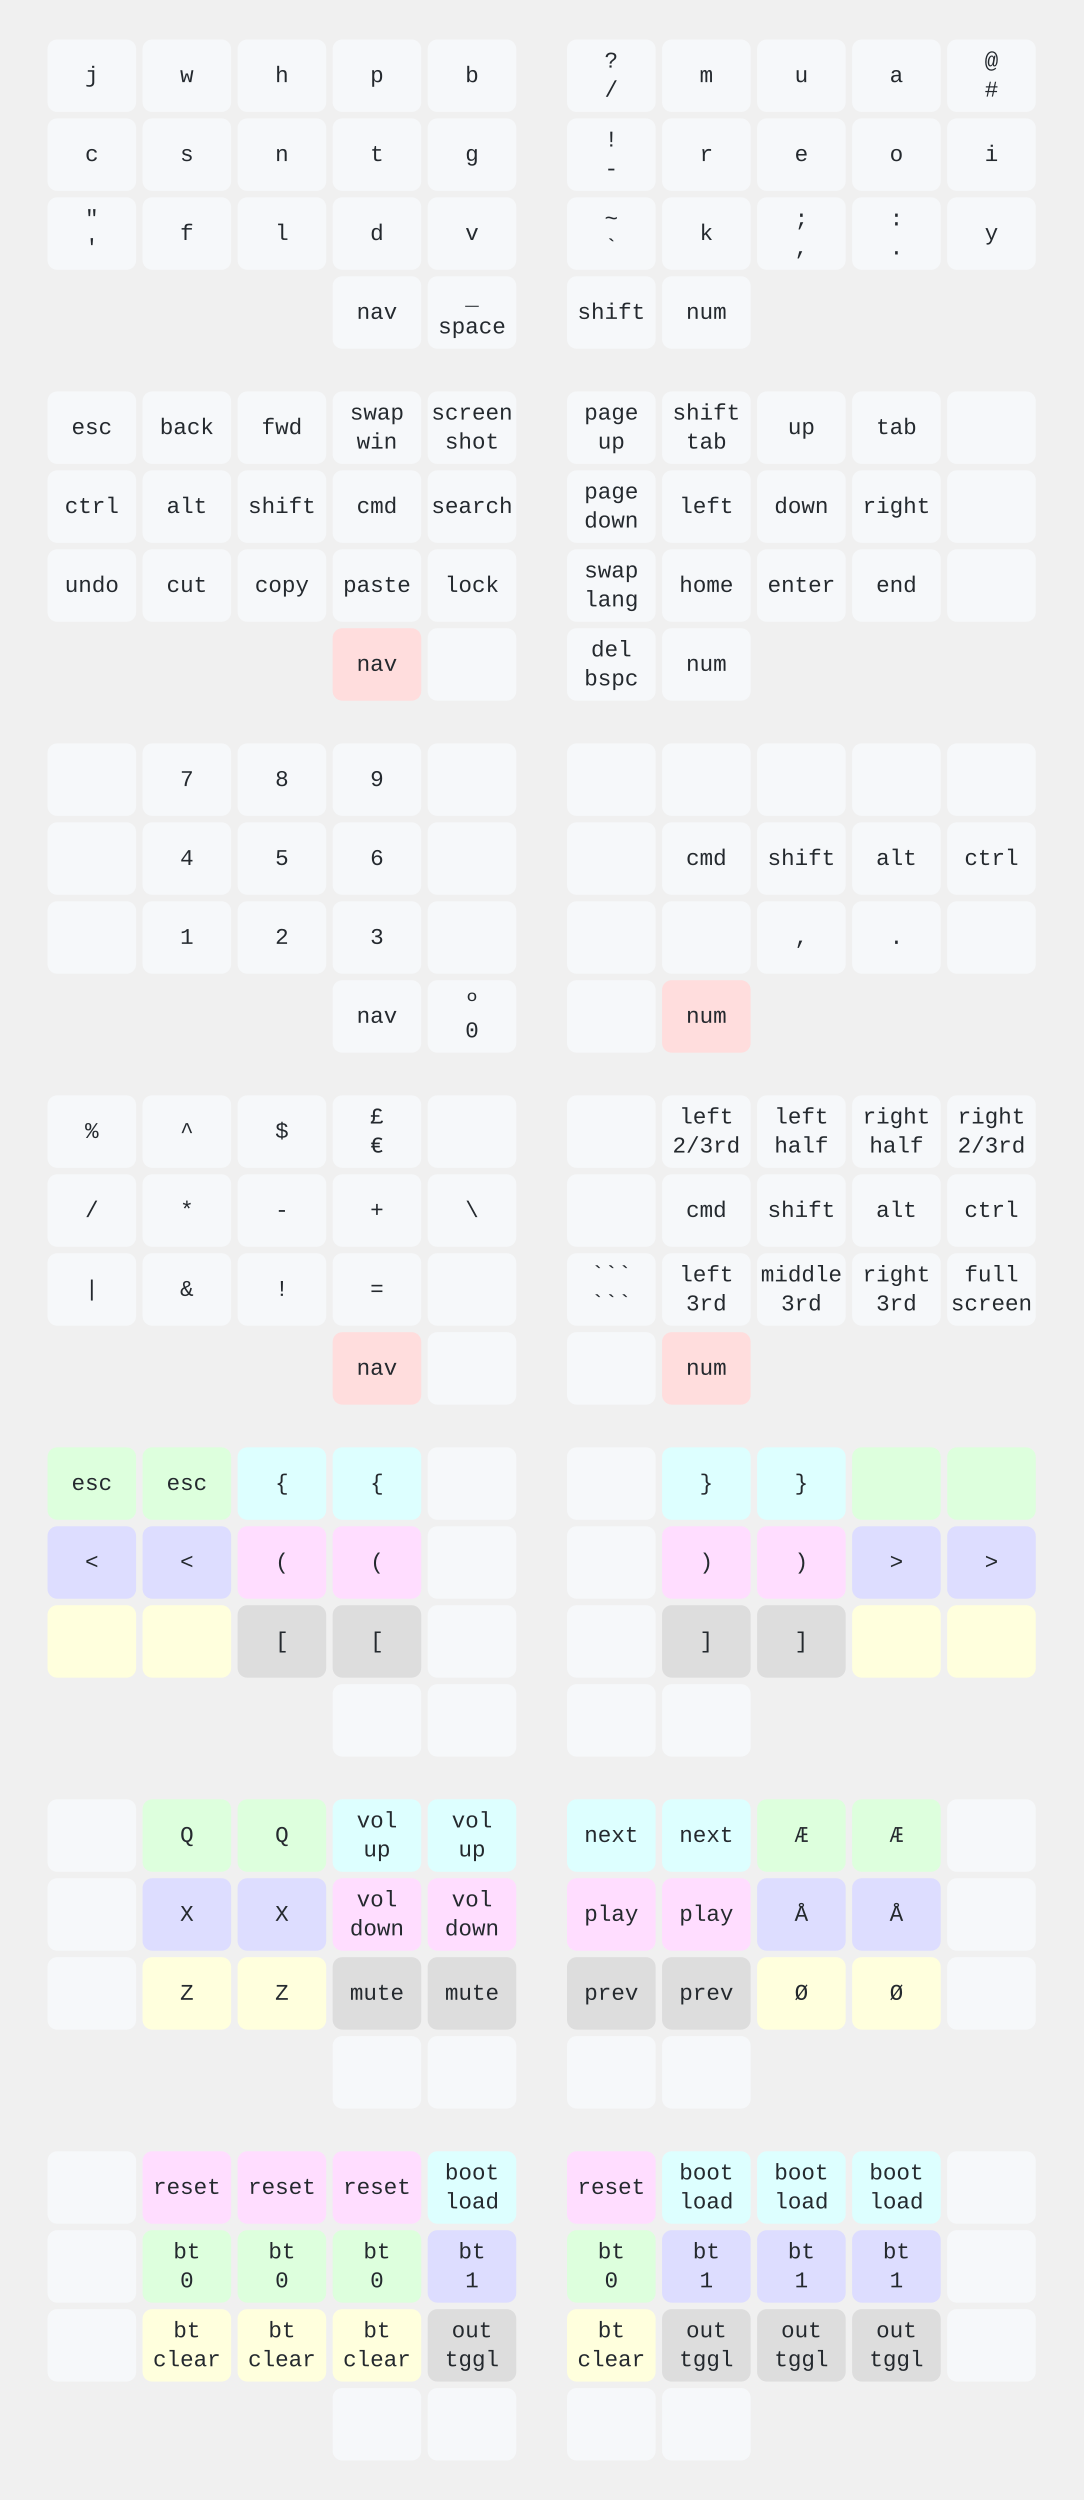
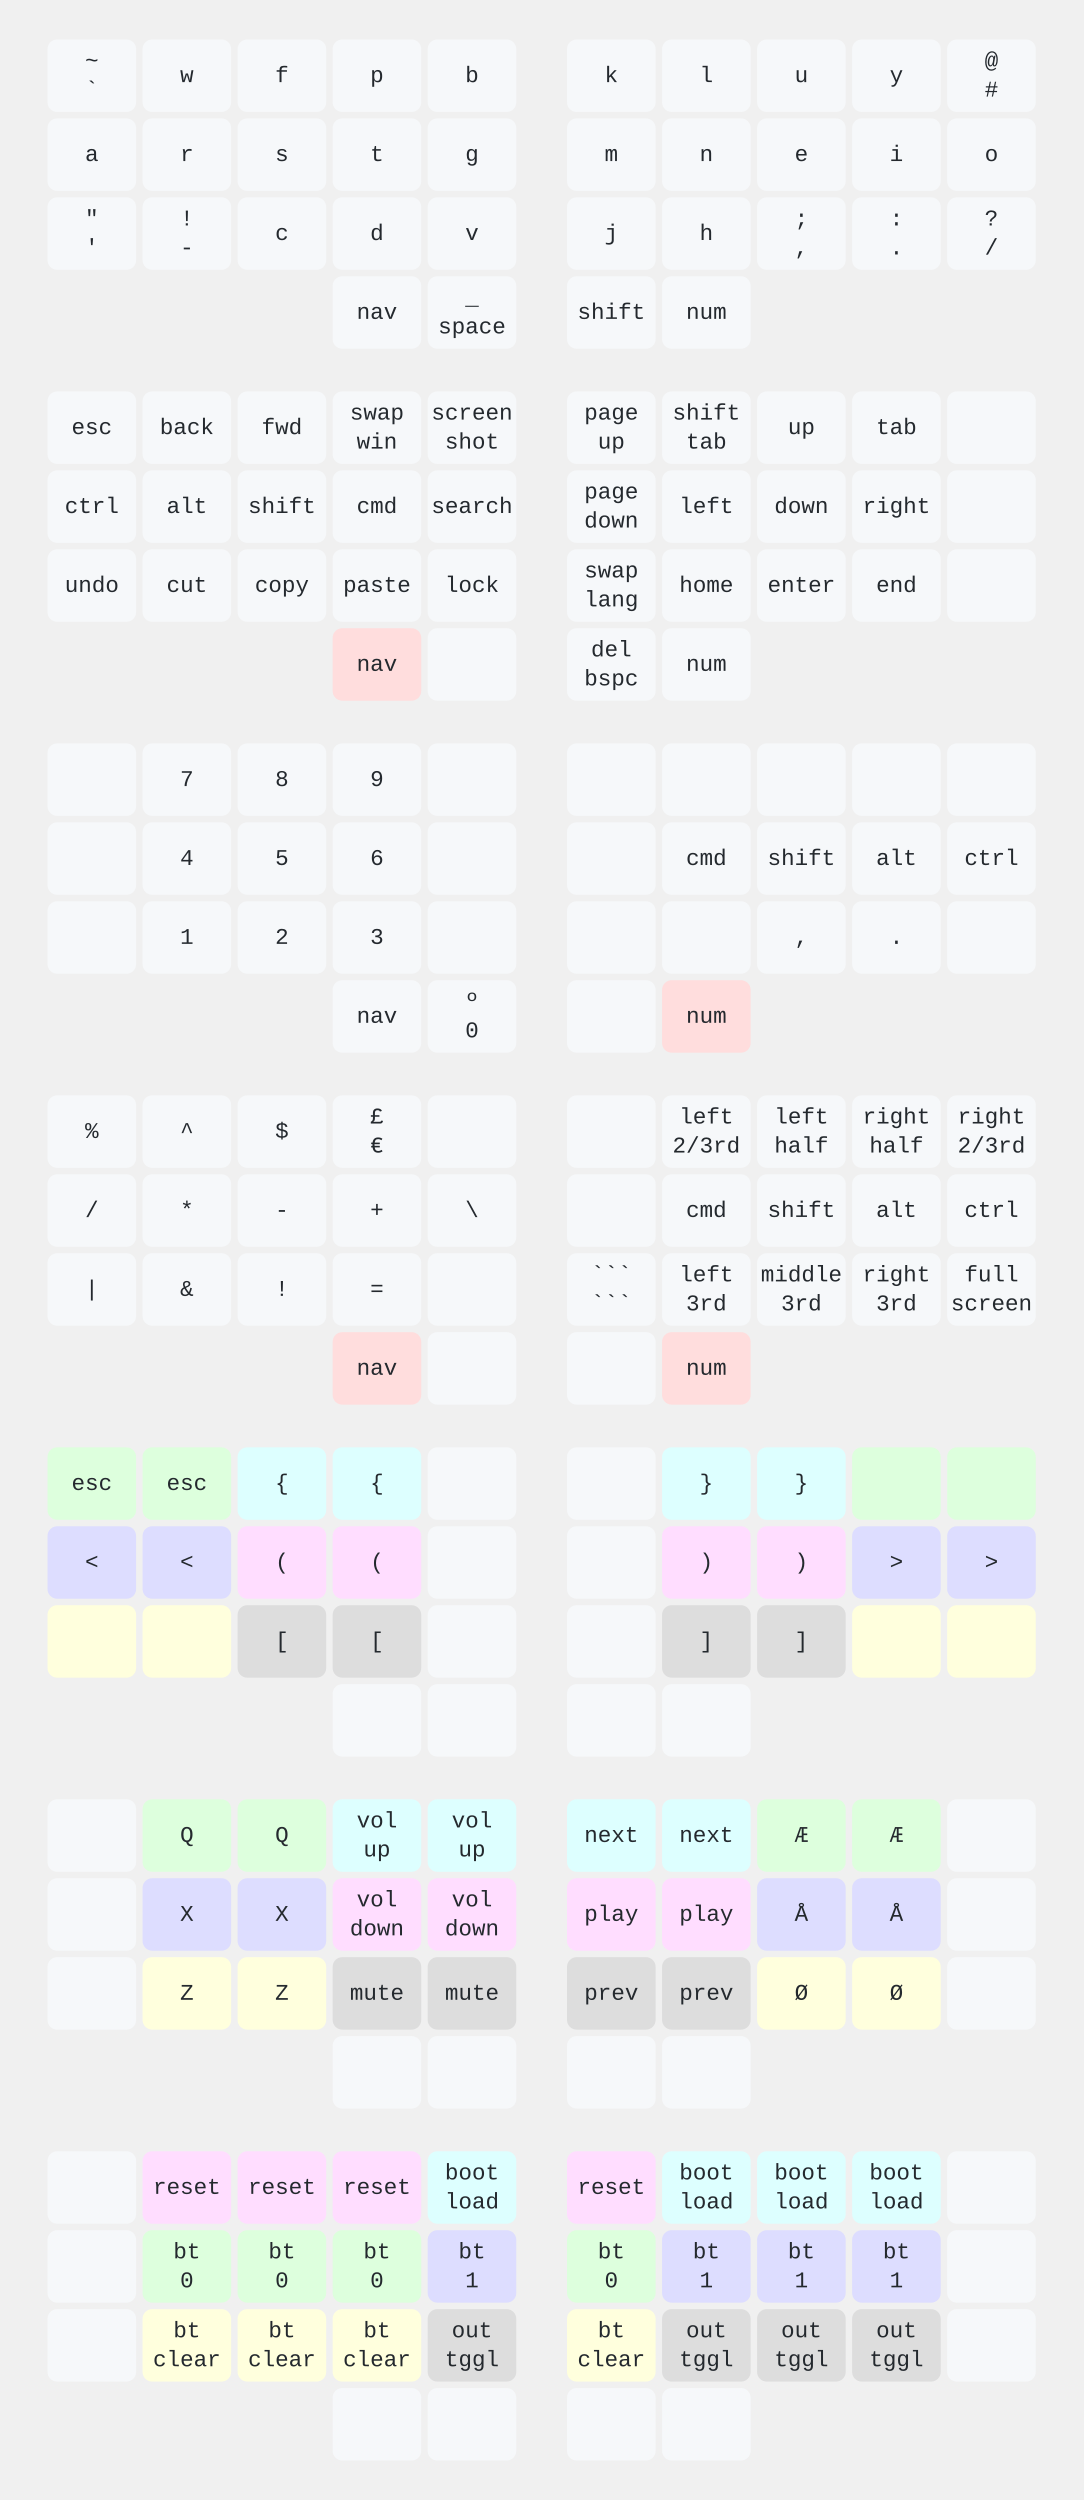
<svg xmlns="http://www.w3.org/2000/svg" width="672.5" height="1552.0" viewBox="0 0 672.5 1552.0">
  <style>
    svg {
        font-family: SFMono-Regular,Consolas,Liberation Mono,Menlo,monospace;
        font-size: 14px;
        font-kerning: normal;
        text-rendering: optimizeLegibility;
        fill: #24292e;
    }

    rect {
        fill: #f6f8fa;
    }

    .green {
        fill: #fdd;
    }

    .green {
        fill: #dfd;
    }

    .purple {
        fill: #ddf;
    }

    .yellow {
        fill: #ffd;
    }

    .blue {
        fill: #dff;
    }

    .pink {
        fill: #fdf;
    }

    .grey {
        fill: #ddd;
    }

    .red {
        fill: #fdd;
    }

    .none {
        fill: #fff;
        fill-opacity: 0.0;
    }
</style>
  <rect rx="6" ry="6" x="29.5" y="24.5" width="55" height="45" class="" />
-   <text text-anchor="middle" dominant-baseline="middle" x="57.0" y="47.0">j</text>
+   <text text-anchor="middle" dominant-baseline="middle" x="57.0" y="38.0">~</text>
+   <text text-anchor="middle" dominant-baseline="middle" x="57.0" y="56.0">`</text>
  <rect rx="6" ry="6" x="88.5" y="24.5" width="55" height="45" class="" />
  <text text-anchor="middle" dominant-baseline="middle" x="116.0" y="47.0">w</text>
  <rect rx="6" ry="6" x="147.5" y="24.5" width="55" height="45" class="" />
-   <text text-anchor="middle" dominant-baseline="middle" x="175.0" y="47.0">h</text>
+   <text text-anchor="middle" dominant-baseline="middle" x="175.0" y="47.0">f</text>
  <rect rx="6" ry="6" x="206.5" y="24.5" width="55" height="45" class="" />
  <text text-anchor="middle" dominant-baseline="middle" x="234.0" y="47.0">p</text>
  <rect rx="6" ry="6" x="265.5" y="24.5" width="55" height="45" class="" />
  <text text-anchor="middle" dominant-baseline="middle" x="293.0" y="47.0">b</text>
  <rect rx="6" ry="6" x="29.5" y="73.5" width="55" height="45" class="" />
-   <text text-anchor="middle" dominant-baseline="middle" x="57.0" y="96.0">c</text>
+   <text text-anchor="middle" dominant-baseline="middle" x="57.0" y="96.0">a</text>
  <rect rx="6" ry="6" x="88.5" y="73.5" width="55" height="45" class="" />
-   <text text-anchor="middle" dominant-baseline="middle" x="116.0" y="96.0">s</text>
+   <text text-anchor="middle" dominant-baseline="middle" x="116.0" y="96.0">r</text>
  <rect rx="6" ry="6" x="147.5" y="73.5" width="55" height="45" class="" />
-   <text text-anchor="middle" dominant-baseline="middle" x="175.0" y="96.0">n</text>
+   <text text-anchor="middle" dominant-baseline="middle" x="175.0" y="96.0">s</text>
  <rect rx="6" ry="6" x="206.5" y="73.5" width="55" height="45" class="" />
  <text text-anchor="middle" dominant-baseline="middle" x="234.0" y="96.0">t</text>
  <rect rx="6" ry="6" x="265.5" y="73.5" width="55" height="45" class="" />
  <text text-anchor="middle" dominant-baseline="middle" x="293.0" y="96.0">g</text>
  <rect rx="6" ry="6" x="29.5" y="122.5" width="55" height="45" class="" />
  <text text-anchor="middle" dominant-baseline="middle" x="57.0" y="136.0">"</text>
  <text text-anchor="middle" dominant-baseline="middle" x="57.0" y="154.0">'</text>
  <rect rx="6" ry="6" x="88.5" y="122.5" width="55" height="45" class="" />
-   <text text-anchor="middle" dominant-baseline="middle" x="116.0" y="145.0">f</text>
+   <text text-anchor="middle" dominant-baseline="middle" x="116.0" y="136.0">!</text>
+   <text text-anchor="middle" dominant-baseline="middle" x="116.0" y="154.0">-</text>
  <rect rx="6" ry="6" x="147.5" y="122.5" width="55" height="45" class="" />
-   <text text-anchor="middle" dominant-baseline="middle" x="175.0" y="145.0">l</text>
+   <text text-anchor="middle" dominant-baseline="middle" x="175.0" y="145.0">c</text>
  <rect rx="6" ry="6" x="206.5" y="122.5" width="55" height="45" class="" />
  <text text-anchor="middle" dominant-baseline="middle" x="234.0" y="145.0">d</text>
  <rect rx="6" ry="6" x="265.5" y="122.5" width="55" height="45" class="" />
  <text text-anchor="middle" dominant-baseline="middle" x="293.0" y="145.0">v</text>
  <rect rx="6" ry="6" x="352.0" y="24.5" width="55" height="45" class="" />
-   <text text-anchor="middle" dominant-baseline="middle" x="379.5" y="38.0">?</text>
-   <text text-anchor="middle" dominant-baseline="middle" x="379.5" y="56.0">/</text>
+   <text text-anchor="middle" dominant-baseline="middle" x="379.5" y="47.0">k</text>
  <rect rx="6" ry="6" x="411.0" y="24.5" width="55" height="45" class="" />
-   <text text-anchor="middle" dominant-baseline="middle" x="438.5" y="47.0">m</text>
+   <text text-anchor="middle" dominant-baseline="middle" x="438.5" y="47.0">l</text>
  <rect rx="6" ry="6" x="470.0" y="24.5" width="55" height="45" class="" />
  <text text-anchor="middle" dominant-baseline="middle" x="497.5" y="47.0">u</text>
  <rect rx="6" ry="6" x="529.0" y="24.5" width="55" height="45" class="" />
-   <text text-anchor="middle" dominant-baseline="middle" x="556.5" y="47.0">a</text>
+   <text text-anchor="middle" dominant-baseline="middle" x="556.5" y="47.0">y</text>
  <rect rx="6" ry="6" x="588.0" y="24.5" width="55" height="45" class="" />
  <text text-anchor="middle" dominant-baseline="middle" x="615.5" y="38.0">@</text>
  <text text-anchor="middle" dominant-baseline="middle" x="615.5" y="56.0">#</text>
  <rect rx="6" ry="6" x="352.0" y="73.5" width="55" height="45" class="" />
-   <text text-anchor="middle" dominant-baseline="middle" x="379.5" y="87.0">!</text>
-   <text text-anchor="middle" dominant-baseline="middle" x="379.5" y="105.0">-</text>
+   <text text-anchor="middle" dominant-baseline="middle" x="379.5" y="96.0">m</text>
  <rect rx="6" ry="6" x="411.0" y="73.5" width="55" height="45" class="" />
-   <text text-anchor="middle" dominant-baseline="middle" x="438.5" y="96.0">r</text>
+   <text text-anchor="middle" dominant-baseline="middle" x="438.5" y="96.0">n</text>
  <rect rx="6" ry="6" x="470.0" y="73.5" width="55" height="45" class="" />
  <text text-anchor="middle" dominant-baseline="middle" x="497.5" y="96.0">e</text>
  <rect rx="6" ry="6" x="529.0" y="73.5" width="55" height="45" class="" />
-   <text text-anchor="middle" dominant-baseline="middle" x="556.5" y="96.0">o</text>
+   <text text-anchor="middle" dominant-baseline="middle" x="556.5" y="96.0">i</text>
  <rect rx="6" ry="6" x="588.0" y="73.5" width="55" height="45" class="" />
-   <text text-anchor="middle" dominant-baseline="middle" x="615.5" y="96.0">i</text>
+   <text text-anchor="middle" dominant-baseline="middle" x="615.5" y="96.0">o</text>
  <rect rx="6" ry="6" x="352.0" y="122.5" width="55" height="45" class="" />
-   <text text-anchor="middle" dominant-baseline="middle" x="379.5" y="136.0">~</text>
-   <text text-anchor="middle" dominant-baseline="middle" x="379.5" y="154.0">`</text>
+   <text text-anchor="middle" dominant-baseline="middle" x="379.5" y="145.0">j</text>
  <rect rx="6" ry="6" x="411.0" y="122.5" width="55" height="45" class="" />
-   <text text-anchor="middle" dominant-baseline="middle" x="438.5" y="145.0">k</text>
+   <text text-anchor="middle" dominant-baseline="middle" x="438.5" y="145.0">h</text>
  <rect rx="6" ry="6" x="470.0" y="122.5" width="55" height="45" class="" />
  <text text-anchor="middle" dominant-baseline="middle" x="497.5" y="136.0">;</text>
  <text text-anchor="middle" dominant-baseline="middle" x="497.5" y="154.0">,</text>
  <rect rx="6" ry="6" x="529.0" y="122.5" width="55" height="45" class="" />
  <text text-anchor="middle" dominant-baseline="middle" x="556.5" y="136.0">:</text>
  <text text-anchor="middle" dominant-baseline="middle" x="556.5" y="154.0">.</text>
  <rect rx="6" ry="6" x="588.0" y="122.5" width="55" height="45" class="" />
-   <text text-anchor="middle" dominant-baseline="middle" x="615.5" y="145.0">y</text>
+   <text text-anchor="middle" dominant-baseline="middle" x="615.5" y="136.0">?</text>
+   <text text-anchor="middle" dominant-baseline="middle" x="615.5" y="154.0">/</text>
  <rect rx="6" ry="6" x="206.5" y="171.5" width="55" height="45" class="" />
  <text text-anchor="middle" dominant-baseline="middle" x="234.0" y="194.0">nav</text>
  <rect rx="6" ry="6" x="265.5" y="171.5" width="55" height="45" class="" />
  <text text-anchor="middle" dominant-baseline="middle" x="293.0" y="185.0">_</text>
  <text text-anchor="middle" dominant-baseline="middle" x="293.0" y="203.0">space</text>
  <rect rx="6" ry="6" x="352.0" y="171.5" width="55" height="45" class="" />
  <text text-anchor="middle" dominant-baseline="middle" x="379.5" y="194.0">shift</text>
  <rect rx="6" ry="6" x="411.0" y="171.5" width="55" height="45" class="" />
  <text text-anchor="middle" dominant-baseline="middle" x="438.5" y="194.0">num</text>
  <rect rx="6" ry="6" x="29.5" y="243.0" width="55" height="45" class="" />
  <text text-anchor="middle" dominant-baseline="middle" x="57.0" y="265.5">esc</text>
  <rect rx="6" ry="6" x="88.5" y="243.0" width="55" height="45" class="" />
  <text text-anchor="middle" dominant-baseline="middle" x="116.0" y="265.5">back</text>
  <rect rx="6" ry="6" x="147.5" y="243.0" width="55" height="45" class="" />
  <text text-anchor="middle" dominant-baseline="middle" x="175.0" y="265.5">fwd</text>
  <rect rx="6" ry="6" x="206.5" y="243.0" width="55" height="45" class="" />
  <text text-anchor="middle" dominant-baseline="middle" x="234.0" y="256.5">swap</text>
  <text text-anchor="middle" dominant-baseline="middle" x="234.0" y="274.5">win</text>
  <rect rx="6" ry="6" x="265.5" y="243.0" width="55" height="45" class="" />
  <text text-anchor="middle" dominant-baseline="middle" x="293.0" y="256.5">screen</text>
  <text text-anchor="middle" dominant-baseline="middle" x="293.0" y="274.5">shot</text>
  <rect rx="6" ry="6" x="29.5" y="292.0" width="55" height="45" class="" />
  <text text-anchor="middle" dominant-baseline="middle" x="57.0" y="314.5">ctrl</text>
  <rect rx="6" ry="6" x="88.5" y="292.0" width="55" height="45" class="" />
  <text text-anchor="middle" dominant-baseline="middle" x="116.0" y="314.5">alt</text>
  <rect rx="6" ry="6" x="147.5" y="292.0" width="55" height="45" class="" />
  <text text-anchor="middle" dominant-baseline="middle" x="175.0" y="314.5">shift</text>
  <rect rx="6" ry="6" x="206.5" y="292.0" width="55" height="45" class="" />
  <text text-anchor="middle" dominant-baseline="middle" x="234.0" y="314.5">cmd</text>
  <rect rx="6" ry="6" x="265.5" y="292.0" width="55" height="45" class="" />
  <text text-anchor="middle" dominant-baseline="middle" x="293.0" y="314.5">search</text>
  <rect rx="6" ry="6" x="29.5" y="341.0" width="55" height="45" class="" />
  <text text-anchor="middle" dominant-baseline="middle" x="57.0" y="363.5">undo</text>
  <rect rx="6" ry="6" x="88.5" y="341.0" width="55" height="45" class="" />
  <text text-anchor="middle" dominant-baseline="middle" x="116.0" y="363.5">cut</text>
  <rect rx="6" ry="6" x="147.5" y="341.0" width="55" height="45" class="" />
  <text text-anchor="middle" dominant-baseline="middle" x="175.0" y="363.5">copy</text>
  <rect rx="6" ry="6" x="206.5" y="341.0" width="55" height="45" class="" />
  <text text-anchor="middle" dominant-baseline="middle" x="234.0" y="363.5">paste</text>
  <rect rx="6" ry="6" x="265.5" y="341.0" width="55" height="45" class="" />
  <text text-anchor="middle" dominant-baseline="middle" x="293.0" y="363.5">lock</text>
  <rect rx="6" ry="6" x="352.0" y="243.0" width="55" height="45" class="" />
  <text text-anchor="middle" dominant-baseline="middle" x="379.5" y="256.5">page</text>
  <text text-anchor="middle" dominant-baseline="middle" x="379.5" y="274.5">up</text>
  <rect rx="6" ry="6" x="411.0" y="243.0" width="55" height="45" class="" />
  <text text-anchor="middle" dominant-baseline="middle" x="438.5" y="256.5">shift</text>
  <text text-anchor="middle" dominant-baseline="middle" x="438.5" y="274.5">tab</text>
  <rect rx="6" ry="6" x="470.0" y="243.0" width="55" height="45" class="" />
  <text text-anchor="middle" dominant-baseline="middle" x="497.5" y="265.5">up</text>
  <rect rx="6" ry="6" x="529.0" y="243.0" width="55" height="45" class="" />
  <text text-anchor="middle" dominant-baseline="middle" x="556.5" y="265.5">tab</text>
  <rect rx="6" ry="6" x="588.0" y="243.0" width="55" height="45" class="" />
  <rect rx="6" ry="6" x="352.0" y="292.0" width="55" height="45" class="" />
  <text text-anchor="middle" dominant-baseline="middle" x="379.5" y="305.5">page</text>
  <text text-anchor="middle" dominant-baseline="middle" x="379.5" y="323.5">down</text>
  <rect rx="6" ry="6" x="411.0" y="292.0" width="55" height="45" class="" />
  <text text-anchor="middle" dominant-baseline="middle" x="438.5" y="314.5">left</text>
  <rect rx="6" ry="6" x="470.0" y="292.0" width="55" height="45" class="" />
  <text text-anchor="middle" dominant-baseline="middle" x="497.5" y="314.5">down</text>
  <rect rx="6" ry="6" x="529.0" y="292.0" width="55" height="45" class="" />
  <text text-anchor="middle" dominant-baseline="middle" x="556.5" y="314.5">right</text>
  <rect rx="6" ry="6" x="588.0" y="292.0" width="55" height="45" class="" />
  <rect rx="6" ry="6" x="352.0" y="341.0" width="55" height="45" class="" />
  <text text-anchor="middle" dominant-baseline="middle" x="379.5" y="354.5">swap</text>
  <text text-anchor="middle" dominant-baseline="middle" x="379.5" y="372.5">lang</text>
  <rect rx="6" ry="6" x="411.0" y="341.0" width="55" height="45" class="" />
  <text text-anchor="middle" dominant-baseline="middle" x="438.5" y="363.5">home</text>
  <rect rx="6" ry="6" x="470.0" y="341.0" width="55" height="45" class="" />
  <text text-anchor="middle" dominant-baseline="middle" x="497.5" y="363.5">enter</text>
  <rect rx="6" ry="6" x="529.0" y="341.0" width="55" height="45" class="" />
  <text text-anchor="middle" dominant-baseline="middle" x="556.5" y="363.5">end</text>
  <rect rx="6" ry="6" x="588.0" y="341.0" width="55" height="45" class="" />
  <rect rx="6" ry="6" x="206.5" y="390.0" width="55" height="45" class="red" />
  <text text-anchor="middle" dominant-baseline="middle" x="234.0" y="412.5">nav</text>
  <rect rx="6" ry="6" x="265.5" y="390.0" width="55" height="45" class="" />
  <rect rx="6" ry="6" x="352.0" y="390.0" width="55" height="45" class="" />
  <text text-anchor="middle" dominant-baseline="middle" x="379.5" y="403.5">del</text>
  <text text-anchor="middle" dominant-baseline="middle" x="379.5" y="421.5">bspc</text>
  <rect rx="6" ry="6" x="411.0" y="390.0" width="55" height="45" class="" />
  <text text-anchor="middle" dominant-baseline="middle" x="438.5" y="412.5">num</text>
  <rect rx="6" ry="6" x="29.5" y="461.5" width="55" height="45" class="" />
  <rect rx="6" ry="6" x="88.5" y="461.5" width="55" height="45" class="" />
  <text text-anchor="middle" dominant-baseline="middle" x="116.0" y="484.0">7</text>
  <rect rx="6" ry="6" x="147.5" y="461.5" width="55" height="45" class="" />
  <text text-anchor="middle" dominant-baseline="middle" x="175.0" y="484.0">8</text>
  <rect rx="6" ry="6" x="206.5" y="461.5" width="55" height="45" class="" />
  <text text-anchor="middle" dominant-baseline="middle" x="234.0" y="484.0">9</text>
  <rect rx="6" ry="6" x="265.5" y="461.5" width="55" height="45" class="" />
  <rect rx="6" ry="6" x="29.5" y="510.5" width="55" height="45" class="" />
  <rect rx="6" ry="6" x="88.5" y="510.5" width="55" height="45" class="" />
  <text text-anchor="middle" dominant-baseline="middle" x="116.0" y="533.0">4</text>
  <rect rx="6" ry="6" x="147.5" y="510.5" width="55" height="45" class="" />
  <text text-anchor="middle" dominant-baseline="middle" x="175.0" y="533.0">5</text>
  <rect rx="6" ry="6" x="206.5" y="510.5" width="55" height="45" class="" />
  <text text-anchor="middle" dominant-baseline="middle" x="234.0" y="533.0">6</text>
  <rect rx="6" ry="6" x="265.5" y="510.5" width="55" height="45" class="" />
  <rect rx="6" ry="6" x="29.5" y="559.5" width="55" height="45" class="" />
  <rect rx="6" ry="6" x="88.5" y="559.5" width="55" height="45" class="" />
  <text text-anchor="middle" dominant-baseline="middle" x="116.0" y="582.0">1</text>
  <rect rx="6" ry="6" x="147.5" y="559.5" width="55" height="45" class="" />
  <text text-anchor="middle" dominant-baseline="middle" x="175.0" y="582.0">2</text>
  <rect rx="6" ry="6" x="206.5" y="559.5" width="55" height="45" class="" />
  <text text-anchor="middle" dominant-baseline="middle" x="234.0" y="582.0">3</text>
  <rect rx="6" ry="6" x="265.5" y="559.5" width="55" height="45" class="" />
  <rect rx="6" ry="6" x="352.0" y="461.5" width="55" height="45" class="" />
  <rect rx="6" ry="6" x="411.0" y="461.5" width="55" height="45" class="" />
  <rect rx="6" ry="6" x="470.0" y="461.5" width="55" height="45" class="" />
  <rect rx="6" ry="6" x="529.0" y="461.5" width="55" height="45" class="" />
  <rect rx="6" ry="6" x="588.0" y="461.5" width="55" height="45" class="" />
  <rect rx="6" ry="6" x="352.0" y="510.5" width="55" height="45" class="" />
  <rect rx="6" ry="6" x="411.0" y="510.5" width="55" height="45" class="" />
  <text text-anchor="middle" dominant-baseline="middle" x="438.5" y="533.0">cmd</text>
  <rect rx="6" ry="6" x="470.0" y="510.5" width="55" height="45" class="" />
  <text text-anchor="middle" dominant-baseline="middle" x="497.5" y="533.0">shift</text>
  <rect rx="6" ry="6" x="529.0" y="510.5" width="55" height="45" class="" />
  <text text-anchor="middle" dominant-baseline="middle" x="556.5" y="533.0">alt</text>
  <rect rx="6" ry="6" x="588.0" y="510.5" width="55" height="45" class="" />
  <text text-anchor="middle" dominant-baseline="middle" x="615.5" y="533.0">ctrl</text>
  <rect rx="6" ry="6" x="352.0" y="559.5" width="55" height="45" class="" />
  <rect rx="6" ry="6" x="411.0" y="559.5" width="55" height="45" class="" />
  <rect rx="6" ry="6" x="470.0" y="559.5" width="55" height="45" class="" />
  <text text-anchor="middle" dominant-baseline="middle" x="497.5" y="582.0">,</text>
  <rect rx="6" ry="6" x="529.0" y="559.5" width="55" height="45" class="" />
  <text text-anchor="middle" dominant-baseline="middle" x="556.5" y="582.0">.</text>
  <rect rx="6" ry="6" x="588.0" y="559.5" width="55" height="45" class="" />
  <rect rx="6" ry="6" x="206.5" y="608.5" width="55" height="45" class="" />
  <text text-anchor="middle" dominant-baseline="middle" x="234.0" y="631.0">nav</text>
  <rect rx="6" ry="6" x="265.5" y="608.5" width="55" height="45" class="" />
  <text text-anchor="middle" dominant-baseline="middle" x="293.0" y="622.0">º</text>
  <text text-anchor="middle" dominant-baseline="middle" x="293.0" y="640.0">0</text>
  <rect rx="6" ry="6" x="352.0" y="608.5" width="55" height="45" class="" />
  <rect rx="6" ry="6" x="411.0" y="608.5" width="55" height="45" class="red" />
  <text text-anchor="middle" dominant-baseline="middle" x="438.5" y="631.0">num</text>
  <rect rx="6" ry="6" x="29.5" y="680.0" width="55" height="45" class="" />
  <text text-anchor="middle" dominant-baseline="middle" x="57.0" y="702.5">%</text>
  <rect rx="6" ry="6" x="88.5" y="680.0" width="55" height="45" class="" />
  <text text-anchor="middle" dominant-baseline="middle" x="116.0" y="702.5">^</text>
  <rect rx="6" ry="6" x="147.5" y="680.0" width="55" height="45" class="" />
  <text text-anchor="middle" dominant-baseline="middle" x="175.0" y="702.5">$</text>
  <rect rx="6" ry="6" x="206.5" y="680.0" width="55" height="45" class="" />
  <text text-anchor="middle" dominant-baseline="middle" x="234.0" y="693.5">£</text>
  <text text-anchor="middle" dominant-baseline="middle" x="234.0" y="711.5">€</text>
  <rect rx="6" ry="6" x="265.5" y="680.0" width="55" height="45" class="" />
  <rect rx="6" ry="6" x="29.5" y="729.0" width="55" height="45" class="" />
  <text text-anchor="middle" dominant-baseline="middle" x="57.0" y="751.5">/</text>
  <rect rx="6" ry="6" x="88.5" y="729.0" width="55" height="45" class="" />
  <text text-anchor="middle" dominant-baseline="middle" x="116.0" y="751.5">*</text>
  <rect rx="6" ry="6" x="147.5" y="729.0" width="55" height="45" class="" />
  <text text-anchor="middle" dominant-baseline="middle" x="175.0" y="751.5">-</text>
  <rect rx="6" ry="6" x="206.5" y="729.0" width="55" height="45" class="" />
  <text text-anchor="middle" dominant-baseline="middle" x="234.0" y="751.5">+</text>
  <rect rx="6" ry="6" x="265.5" y="729.0" width="55" height="45" class="" />
  <text text-anchor="middle" dominant-baseline="middle" x="293.0" y="751.5">\</text>
  <rect rx="6" ry="6" x="29.5" y="778.0" width="55" height="45" class="" />
  <text text-anchor="middle" dominant-baseline="middle" x="57.0" y="800.5">|</text>
  <rect rx="6" ry="6" x="88.5" y="778.0" width="55" height="45" class="" />
  <text text-anchor="middle" dominant-baseline="middle" x="116.0" y="800.5">&amp;</text>
  <rect rx="6" ry="6" x="147.5" y="778.0" width="55" height="45" class="" />
  <text text-anchor="middle" dominant-baseline="middle" x="175.0" y="800.5">!</text>
  <rect rx="6" ry="6" x="206.5" y="778.0" width="55" height="45" class="" />
  <text text-anchor="middle" dominant-baseline="middle" x="234.0" y="800.5">=</text>
  <rect rx="6" ry="6" x="265.5" y="778.0" width="55" height="45" class="" />
  <rect rx="6" ry="6" x="352.0" y="680.0" width="55" height="45" class="" />
  <rect rx="6" ry="6" x="411.0" y="680.0" width="55" height="45" class="" />
  <text text-anchor="middle" dominant-baseline="middle" x="438.5" y="693.5">left</text>
  <text text-anchor="middle" dominant-baseline="middle" x="438.5" y="711.5">2/3rd</text>
  <rect rx="6" ry="6" x="470.0" y="680.0" width="55" height="45" class="" />
  <text text-anchor="middle" dominant-baseline="middle" x="497.5" y="693.5">left</text>
  <text text-anchor="middle" dominant-baseline="middle" x="497.5" y="711.5">half</text>
  <rect rx="6" ry="6" x="529.0" y="680.0" width="55" height="45" class="" />
  <text text-anchor="middle" dominant-baseline="middle" x="556.5" y="693.5">right</text>
  <text text-anchor="middle" dominant-baseline="middle" x="556.5" y="711.5">half</text>
  <rect rx="6" ry="6" x="588.0" y="680.0" width="55" height="45" class="" />
  <text text-anchor="middle" dominant-baseline="middle" x="615.5" y="693.5">right</text>
  <text text-anchor="middle" dominant-baseline="middle" x="615.5" y="711.5">2/3rd</text>
  <rect rx="6" ry="6" x="352.0" y="729.0" width="55" height="45" class="" />
  <rect rx="6" ry="6" x="411.0" y="729.0" width="55" height="45" class="" />
  <text text-anchor="middle" dominant-baseline="middle" x="438.5" y="751.5">cmd</text>
  <rect rx="6" ry="6" x="470.0" y="729.0" width="55" height="45" class="" />
  <text text-anchor="middle" dominant-baseline="middle" x="497.5" y="751.5">shift</text>
  <rect rx="6" ry="6" x="529.0" y="729.0" width="55" height="45" class="" />
  <text text-anchor="middle" dominant-baseline="middle" x="556.5" y="751.5">alt</text>
  <rect rx="6" ry="6" x="588.0" y="729.0" width="55" height="45" class="" />
  <text text-anchor="middle" dominant-baseline="middle" x="615.5" y="751.5">ctrl</text>
  <rect rx="6" ry="6" x="352.0" y="778.0" width="55" height="45" class="" />
  <text text-anchor="middle" dominant-baseline="middle" x="379.5" y="791.5">```</text>
  <text text-anchor="middle" dominant-baseline="middle" x="379.5" y="809.5">```</text>
  <rect rx="6" ry="6" x="411.0" y="778.0" width="55" height="45" class="" />
  <text text-anchor="middle" dominant-baseline="middle" x="438.5" y="791.5">left</text>
  <text text-anchor="middle" dominant-baseline="middle" x="438.5" y="809.5">3rd</text>
  <rect rx="6" ry="6" x="470.0" y="778.0" width="55" height="45" class="" />
  <text text-anchor="middle" dominant-baseline="middle" x="497.5" y="791.5">middle</text>
  <text text-anchor="middle" dominant-baseline="middle" x="497.5" y="809.5">3rd</text>
  <rect rx="6" ry="6" x="529.0" y="778.0" width="55" height="45" class="" />
  <text text-anchor="middle" dominant-baseline="middle" x="556.5" y="791.5">right</text>
  <text text-anchor="middle" dominant-baseline="middle" x="556.5" y="809.5">3rd</text>
  <rect rx="6" ry="6" x="588.0" y="778.0" width="55" height="45" class="" />
  <text text-anchor="middle" dominant-baseline="middle" x="615.5" y="791.5">full</text>
  <text text-anchor="middle" dominant-baseline="middle" x="615.5" y="809.5">screen</text>
  <rect rx="6" ry="6" x="206.5" y="827.0" width="55" height="45" class="red" />
  <text text-anchor="middle" dominant-baseline="middle" x="234.0" y="849.5">nav</text>
  <rect rx="6" ry="6" x="265.5" y="827.0" width="55" height="45" class="" />
  <rect rx="6" ry="6" x="352.0" y="827.0" width="55" height="45" class="" />
  <rect rx="6" ry="6" x="411.0" y="827.0" width="55" height="45" class="red" />
  <text text-anchor="middle" dominant-baseline="middle" x="438.5" y="849.5">num</text>
  <rect rx="6" ry="6" x="29.5" y="898.5" width="55" height="45" class="green" />
  <text text-anchor="middle" dominant-baseline="middle" x="57.0" y="921.0">esc</text>
  <rect rx="6" ry="6" x="88.5" y="898.5" width="55" height="45" class="green" />
  <text text-anchor="middle" dominant-baseline="middle" x="116.0" y="921.0">esc</text>
  <rect rx="6" ry="6" x="147.5" y="898.5" width="55" height="45" class="blue" />
  <text text-anchor="middle" dominant-baseline="middle" x="175.0" y="921.0">{</text>
  <rect rx="6" ry="6" x="206.5" y="898.5" width="55" height="45" class="blue" />
  <text text-anchor="middle" dominant-baseline="middle" x="234.0" y="921.0">{</text>
  <rect rx="6" ry="6" x="265.5" y="898.5" width="55" height="45" class="" />
  <rect rx="6" ry="6" x="29.5" y="947.5" width="55" height="45" class="purple" />
  <text text-anchor="middle" dominant-baseline="middle" x="57.0" y="970.0">&lt;</text>
  <rect rx="6" ry="6" x="88.5" y="947.5" width="55" height="45" class="purple" />
  <text text-anchor="middle" dominant-baseline="middle" x="116.0" y="970.0">&lt;</text>
  <rect rx="6" ry="6" x="147.5" y="947.5" width="55" height="45" class="pink" />
  <text text-anchor="middle" dominant-baseline="middle" x="175.0" y="970.0">(</text>
  <rect rx="6" ry="6" x="206.5" y="947.5" width="55" height="45" class="pink" />
  <text text-anchor="middle" dominant-baseline="middle" x="234.0" y="970.0">(</text>
  <rect rx="6" ry="6" x="265.5" y="947.5" width="55" height="45" class="" />
  <rect rx="6" ry="6" x="29.5" y="996.5" width="55" height="45" class="yellow" />
  <rect rx="6" ry="6" x="88.5" y="996.5" width="55" height="45" class="yellow" />
  <rect rx="6" ry="6" x="147.5" y="996.5" width="55" height="45" class="grey" />
  <text text-anchor="middle" dominant-baseline="middle" x="175.0" y="1019.0">[</text>
  <rect rx="6" ry="6" x="206.5" y="996.5" width="55" height="45" class="grey" />
  <text text-anchor="middle" dominant-baseline="middle" x="234.0" y="1019.0">[</text>
  <rect rx="6" ry="6" x="265.5" y="996.5" width="55" height="45" class="" />
  <rect rx="6" ry="6" x="352.0" y="898.5" width="55" height="45" class="" />
  <rect rx="6" ry="6" x="411.0" y="898.5" width="55" height="45" class="blue" />
  <text text-anchor="middle" dominant-baseline="middle" x="438.5" y="921.0">}</text>
  <rect rx="6" ry="6" x="470.0" y="898.5" width="55" height="45" class="blue" />
  <text text-anchor="middle" dominant-baseline="middle" x="497.5" y="921.0">}</text>
  <rect rx="6" ry="6" x="529.0" y="898.5" width="55" height="45" class="green" />
  <rect rx="6" ry="6" x="588.0" y="898.5" width="55" height="45" class="green" />
  <rect rx="6" ry="6" x="352.0" y="947.5" width="55" height="45" class="" />
  <rect rx="6" ry="6" x="411.0" y="947.5" width="55" height="45" class="pink" />
  <text text-anchor="middle" dominant-baseline="middle" x="438.5" y="970.0">)</text>
  <rect rx="6" ry="6" x="470.0" y="947.5" width="55" height="45" class="pink" />
  <text text-anchor="middle" dominant-baseline="middle" x="497.5" y="970.0">)</text>
  <rect rx="6" ry="6" x="529.0" y="947.5" width="55" height="45" class="purple" />
  <text text-anchor="middle" dominant-baseline="middle" x="556.5" y="970.0">&gt;</text>
  <rect rx="6" ry="6" x="588.0" y="947.5" width="55" height="45" class="purple" />
  <text text-anchor="middle" dominant-baseline="middle" x="615.5" y="970.0">&gt;</text>
  <rect rx="6" ry="6" x="352.0" y="996.5" width="55" height="45" class="" />
  <rect rx="6" ry="6" x="411.0" y="996.5" width="55" height="45" class="grey" />
  <text text-anchor="middle" dominant-baseline="middle" x="438.5" y="1019.0">]</text>
  <rect rx="6" ry="6" x="470.0" y="996.5" width="55" height="45" class="grey" />
  <text text-anchor="middle" dominant-baseline="middle" x="497.5" y="1019.0">]</text>
  <rect rx="6" ry="6" x="529.0" y="996.5" width="55" height="45" class="yellow" />
  <rect rx="6" ry="6" x="588.0" y="996.5" width="55" height="45" class="yellow" />
  <rect rx="6" ry="6" x="206.5" y="1045.5" width="55" height="45" class="" />
  <rect rx="6" ry="6" x="265.5" y="1045.5" width="55" height="45" class="" />
  <rect rx="6" ry="6" x="352.0" y="1045.5" width="55" height="45" class="" />
  <rect rx="6" ry="6" x="411.0" y="1045.5" width="55" height="45" class="" />
  <rect rx="6" ry="6" x="29.5" y="1117.0" width="55" height="45" class="" />
  <rect rx="6" ry="6" x="88.5" y="1117.0" width="55" height="45" class="green" />
  <text text-anchor="middle" dominant-baseline="middle" x="116.0" y="1139.5">Q</text>
  <rect rx="6" ry="6" x="147.5" y="1117.0" width="55" height="45" class="green" />
  <text text-anchor="middle" dominant-baseline="middle" x="175.0" y="1139.5">Q</text>
  <rect rx="6" ry="6" x="206.5" y="1117.0" width="55" height="45" class="blue" />
  <text text-anchor="middle" dominant-baseline="middle" x="234.0" y="1130.5">vol</text>
  <text text-anchor="middle" dominant-baseline="middle" x="234.0" y="1148.5">up</text>
  <rect rx="6" ry="6" x="265.5" y="1117.0" width="55" height="45" class="blue" />
  <text text-anchor="middle" dominant-baseline="middle" x="293.0" y="1130.5">vol</text>
  <text text-anchor="middle" dominant-baseline="middle" x="293.0" y="1148.5">up</text>
  <rect rx="6" ry="6" x="29.5" y="1166.0" width="55" height="45" class="" />
  <rect rx="6" ry="6" x="88.5" y="1166.0" width="55" height="45" class="purple" />
  <text text-anchor="middle" dominant-baseline="middle" x="116.0" y="1188.5">X</text>
  <rect rx="6" ry="6" x="147.5" y="1166.0" width="55" height="45" class="purple" />
  <text text-anchor="middle" dominant-baseline="middle" x="175.0" y="1188.5">X</text>
  <rect rx="6" ry="6" x="206.5" y="1166.0" width="55" height="45" class="pink" />
  <text text-anchor="middle" dominant-baseline="middle" x="234.0" y="1179.5">vol</text>
  <text text-anchor="middle" dominant-baseline="middle" x="234.0" y="1197.5">down</text>
  <rect rx="6" ry="6" x="265.5" y="1166.0" width="55" height="45" class="pink" />
  <text text-anchor="middle" dominant-baseline="middle" x="293.0" y="1179.5">vol</text>
  <text text-anchor="middle" dominant-baseline="middle" x="293.0" y="1197.5">down</text>
  <rect rx="6" ry="6" x="29.5" y="1215.0" width="55" height="45" class="" />
  <rect rx="6" ry="6" x="88.5" y="1215.0" width="55" height="45" class="yellow" />
  <text text-anchor="middle" dominant-baseline="middle" x="116.0" y="1237.5">Z</text>
  <rect rx="6" ry="6" x="147.5" y="1215.0" width="55" height="45" class="yellow" />
  <text text-anchor="middle" dominant-baseline="middle" x="175.0" y="1237.5">Z</text>
  <rect rx="6" ry="6" x="206.5" y="1215.0" width="55" height="45" class="grey" />
  <text text-anchor="middle" dominant-baseline="middle" x="234.0" y="1237.5">mute</text>
  <rect rx="6" ry="6" x="265.5" y="1215.0" width="55" height="45" class="grey" />
  <text text-anchor="middle" dominant-baseline="middle" x="293.0" y="1237.5">mute</text>
  <rect rx="6" ry="6" x="352.0" y="1117.0" width="55" height="45" class="blue" />
  <text text-anchor="middle" dominant-baseline="middle" x="379.5" y="1139.5">next</text>
  <rect rx="6" ry="6" x="411.0" y="1117.0" width="55" height="45" class="blue" />
  <text text-anchor="middle" dominant-baseline="middle" x="438.5" y="1139.5">next</text>
  <rect rx="6" ry="6" x="470.0" y="1117.0" width="55" height="45" class="green" />
  <text text-anchor="middle" dominant-baseline="middle" x="497.5" y="1139.5">Æ</text>
  <rect rx="6" ry="6" x="529.0" y="1117.0" width="55" height="45" class="green" />
  <text text-anchor="middle" dominant-baseline="middle" x="556.5" y="1139.5">Æ</text>
  <rect rx="6" ry="6" x="588.0" y="1117.0" width="55" height="45" class="" />
  <rect rx="6" ry="6" x="352.0" y="1166.0" width="55" height="45" class="pink" />
  <text text-anchor="middle" dominant-baseline="middle" x="379.5" y="1188.5">play</text>
  <rect rx="6" ry="6" x="411.0" y="1166.0" width="55" height="45" class="pink" />
  <text text-anchor="middle" dominant-baseline="middle" x="438.5" y="1188.5">play</text>
  <rect rx="6" ry="6" x="470.0" y="1166.0" width="55" height="45" class="purple" />
  <text text-anchor="middle" dominant-baseline="middle" x="497.5" y="1188.5">Å</text>
  <rect rx="6" ry="6" x="529.0" y="1166.0" width="55" height="45" class="purple" />
  <text text-anchor="middle" dominant-baseline="middle" x="556.5" y="1188.5">Å</text>
  <rect rx="6" ry="6" x="588.0" y="1166.0" width="55" height="45" class="" />
  <rect rx="6" ry="6" x="352.0" y="1215.0" width="55" height="45" class="grey" />
  <text text-anchor="middle" dominant-baseline="middle" x="379.5" y="1237.5">prev</text>
  <rect rx="6" ry="6" x="411.0" y="1215.0" width="55" height="45" class="grey" />
  <text text-anchor="middle" dominant-baseline="middle" x="438.5" y="1237.5">prev</text>
  <rect rx="6" ry="6" x="470.0" y="1215.0" width="55" height="45" class="yellow" />
  <text text-anchor="middle" dominant-baseline="middle" x="497.5" y="1237.5">Ø</text>
  <rect rx="6" ry="6" x="529.0" y="1215.0" width="55" height="45" class="yellow" />
  <text text-anchor="middle" dominant-baseline="middle" x="556.5" y="1237.5">Ø</text>
  <rect rx="6" ry="6" x="588.0" y="1215.0" width="55" height="45" class="" />
  <rect rx="6" ry="6" x="206.5" y="1264.0" width="55" height="45" class="" />
  <rect rx="6" ry="6" x="265.5" y="1264.0" width="55" height="45" class="" />
  <rect rx="6" ry="6" x="352.0" y="1264.0" width="55" height="45" class="" />
  <rect rx="6" ry="6" x="411.0" y="1264.0" width="55" height="45" class="" />
  <rect rx="6" ry="6" x="29.5" y="1335.5" width="55" height="45" class="" />
  <rect rx="6" ry="6" x="88.5" y="1335.5" width="55" height="45" class="pink" />
  <text text-anchor="middle" dominant-baseline="middle" x="116.0" y="1358.0">reset</text>
  <rect rx="6" ry="6" x="147.5" y="1335.5" width="55" height="45" class="pink" />
  <text text-anchor="middle" dominant-baseline="middle" x="175.0" y="1358.0">reset</text>
  <rect rx="6" ry="6" x="206.5" y="1335.5" width="55" height="45" class="pink" />
  <text text-anchor="middle" dominant-baseline="middle" x="234.0" y="1358.0">reset</text>
  <rect rx="6" ry="6" x="265.5" y="1335.5" width="55" height="45" class="blue" />
  <text text-anchor="middle" dominant-baseline="middle" x="293.0" y="1349.0">boot</text>
  <text text-anchor="middle" dominant-baseline="middle" x="293.0" y="1367.0">load</text>
  <rect rx="6" ry="6" x="29.5" y="1384.5" width="55" height="45" class="" />
  <rect rx="6" ry="6" x="88.5" y="1384.5" width="55" height="45" class="green" />
  <text text-anchor="middle" dominant-baseline="middle" x="116.0" y="1398.0">bt</text>
  <text text-anchor="middle" dominant-baseline="middle" x="116.0" y="1416.0">0</text>
  <rect rx="6" ry="6" x="147.5" y="1384.5" width="55" height="45" class="green" />
  <text text-anchor="middle" dominant-baseline="middle" x="175.0" y="1398.0">bt</text>
  <text text-anchor="middle" dominant-baseline="middle" x="175.0" y="1416.0">0</text>
  <rect rx="6" ry="6" x="206.5" y="1384.5" width="55" height="45" class="green" />
  <text text-anchor="middle" dominant-baseline="middle" x="234.0" y="1398.0">bt</text>
  <text text-anchor="middle" dominant-baseline="middle" x="234.0" y="1416.0">0</text>
  <rect rx="6" ry="6" x="265.5" y="1384.5" width="55" height="45" class="purple" />
  <text text-anchor="middle" dominant-baseline="middle" x="293.0" y="1398.0">bt</text>
  <text text-anchor="middle" dominant-baseline="middle" x="293.0" y="1416.0">1</text>
  <rect rx="6" ry="6" x="29.5" y="1433.5" width="55" height="45" class="" />
  <rect rx="6" ry="6" x="88.5" y="1433.5" width="55" height="45" class="yellow" />
  <text text-anchor="middle" dominant-baseline="middle" x="116.0" y="1447.0">bt</text>
  <text text-anchor="middle" dominant-baseline="middle" x="116.0" y="1465.0">clear</text>
  <rect rx="6" ry="6" x="147.5" y="1433.5" width="55" height="45" class="yellow" />
  <text text-anchor="middle" dominant-baseline="middle" x="175.0" y="1447.0">bt</text>
  <text text-anchor="middle" dominant-baseline="middle" x="175.0" y="1465.0">clear</text>
  <rect rx="6" ry="6" x="206.5" y="1433.5" width="55" height="45" class="yellow" />
  <text text-anchor="middle" dominant-baseline="middle" x="234.0" y="1447.0">bt</text>
  <text text-anchor="middle" dominant-baseline="middle" x="234.0" y="1465.0">clear</text>
  <rect rx="6" ry="6" x="265.5" y="1433.5" width="55" height="45" class="grey" />
  <text text-anchor="middle" dominant-baseline="middle" x="293.0" y="1447.0">out</text>
  <text text-anchor="middle" dominant-baseline="middle" x="293.0" y="1465.0">tggl</text>
  <rect rx="6" ry="6" x="352.0" y="1335.5" width="55" height="45" class="pink" />
  <text text-anchor="middle" dominant-baseline="middle" x="379.5" y="1358.0">reset</text>
  <rect rx="6" ry="6" x="411.0" y="1335.5" width="55" height="45" class="blue" />
  <text text-anchor="middle" dominant-baseline="middle" x="438.5" y="1349.0">boot</text>
  <text text-anchor="middle" dominant-baseline="middle" x="438.5" y="1367.0">load</text>
  <rect rx="6" ry="6" x="470.0" y="1335.5" width="55" height="45" class="blue" />
  <text text-anchor="middle" dominant-baseline="middle" x="497.5" y="1349.0">boot</text>
  <text text-anchor="middle" dominant-baseline="middle" x="497.5" y="1367.0">load</text>
  <rect rx="6" ry="6" x="529.0" y="1335.5" width="55" height="45" class="blue" />
  <text text-anchor="middle" dominant-baseline="middle" x="556.5" y="1349.0">boot</text>
  <text text-anchor="middle" dominant-baseline="middle" x="556.5" y="1367.0">load</text>
  <rect rx="6" ry="6" x="588.0" y="1335.5" width="55" height="45" class="" />
  <rect rx="6" ry="6" x="352.0" y="1384.5" width="55" height="45" class="green" />
  <text text-anchor="middle" dominant-baseline="middle" x="379.5" y="1398.0">bt</text>
  <text text-anchor="middle" dominant-baseline="middle" x="379.5" y="1416.0">0</text>
  <rect rx="6" ry="6" x="411.0" y="1384.5" width="55" height="45" class="purple" />
  <text text-anchor="middle" dominant-baseline="middle" x="438.5" y="1398.0">bt</text>
  <text text-anchor="middle" dominant-baseline="middle" x="438.5" y="1416.0">1</text>
  <rect rx="6" ry="6" x="470.0" y="1384.5" width="55" height="45" class="purple" />
  <text text-anchor="middle" dominant-baseline="middle" x="497.5" y="1398.0">bt</text>
  <text text-anchor="middle" dominant-baseline="middle" x="497.5" y="1416.0">1</text>
  <rect rx="6" ry="6" x="529.0" y="1384.5" width="55" height="45" class="purple" />
  <text text-anchor="middle" dominant-baseline="middle" x="556.5" y="1398.0">bt</text>
  <text text-anchor="middle" dominant-baseline="middle" x="556.5" y="1416.0">1</text>
  <rect rx="6" ry="6" x="588.0" y="1384.5" width="55" height="45" class="" />
  <rect rx="6" ry="6" x="352.0" y="1433.5" width="55" height="45" class="yellow" />
  <text text-anchor="middle" dominant-baseline="middle" x="379.5" y="1447.0">bt</text>
  <text text-anchor="middle" dominant-baseline="middle" x="379.5" y="1465.0">clear</text>
  <rect rx="6" ry="6" x="411.0" y="1433.5" width="55" height="45" class="grey" />
  <text text-anchor="middle" dominant-baseline="middle" x="438.5" y="1447.0">out</text>
  <text text-anchor="middle" dominant-baseline="middle" x="438.5" y="1465.0">tggl</text>
  <rect rx="6" ry="6" x="470.0" y="1433.5" width="55" height="45" class="grey" />
  <text text-anchor="middle" dominant-baseline="middle" x="497.5" y="1447.0">out</text>
  <text text-anchor="middle" dominant-baseline="middle" x="497.5" y="1465.0">tggl</text>
  <rect rx="6" ry="6" x="529.0" y="1433.5" width="55" height="45" class="grey" />
  <text text-anchor="middle" dominant-baseline="middle" x="556.5" y="1447.0">out</text>
  <text text-anchor="middle" dominant-baseline="middle" x="556.5" y="1465.0">tggl</text>
  <rect rx="6" ry="6" x="588.0" y="1433.5" width="55" height="45" class="" />
  <rect rx="6" ry="6" x="206.5" y="1482.5" width="55" height="45" class="" />
  <rect rx="6" ry="6" x="265.5" y="1482.5" width="55" height="45" class="" />
  <rect rx="6" ry="6" x="352.0" y="1482.5" width="55" height="45" class="" />
  <rect rx="6" ry="6" x="411.0" y="1482.5" width="55" height="45" class="" />
</svg>
